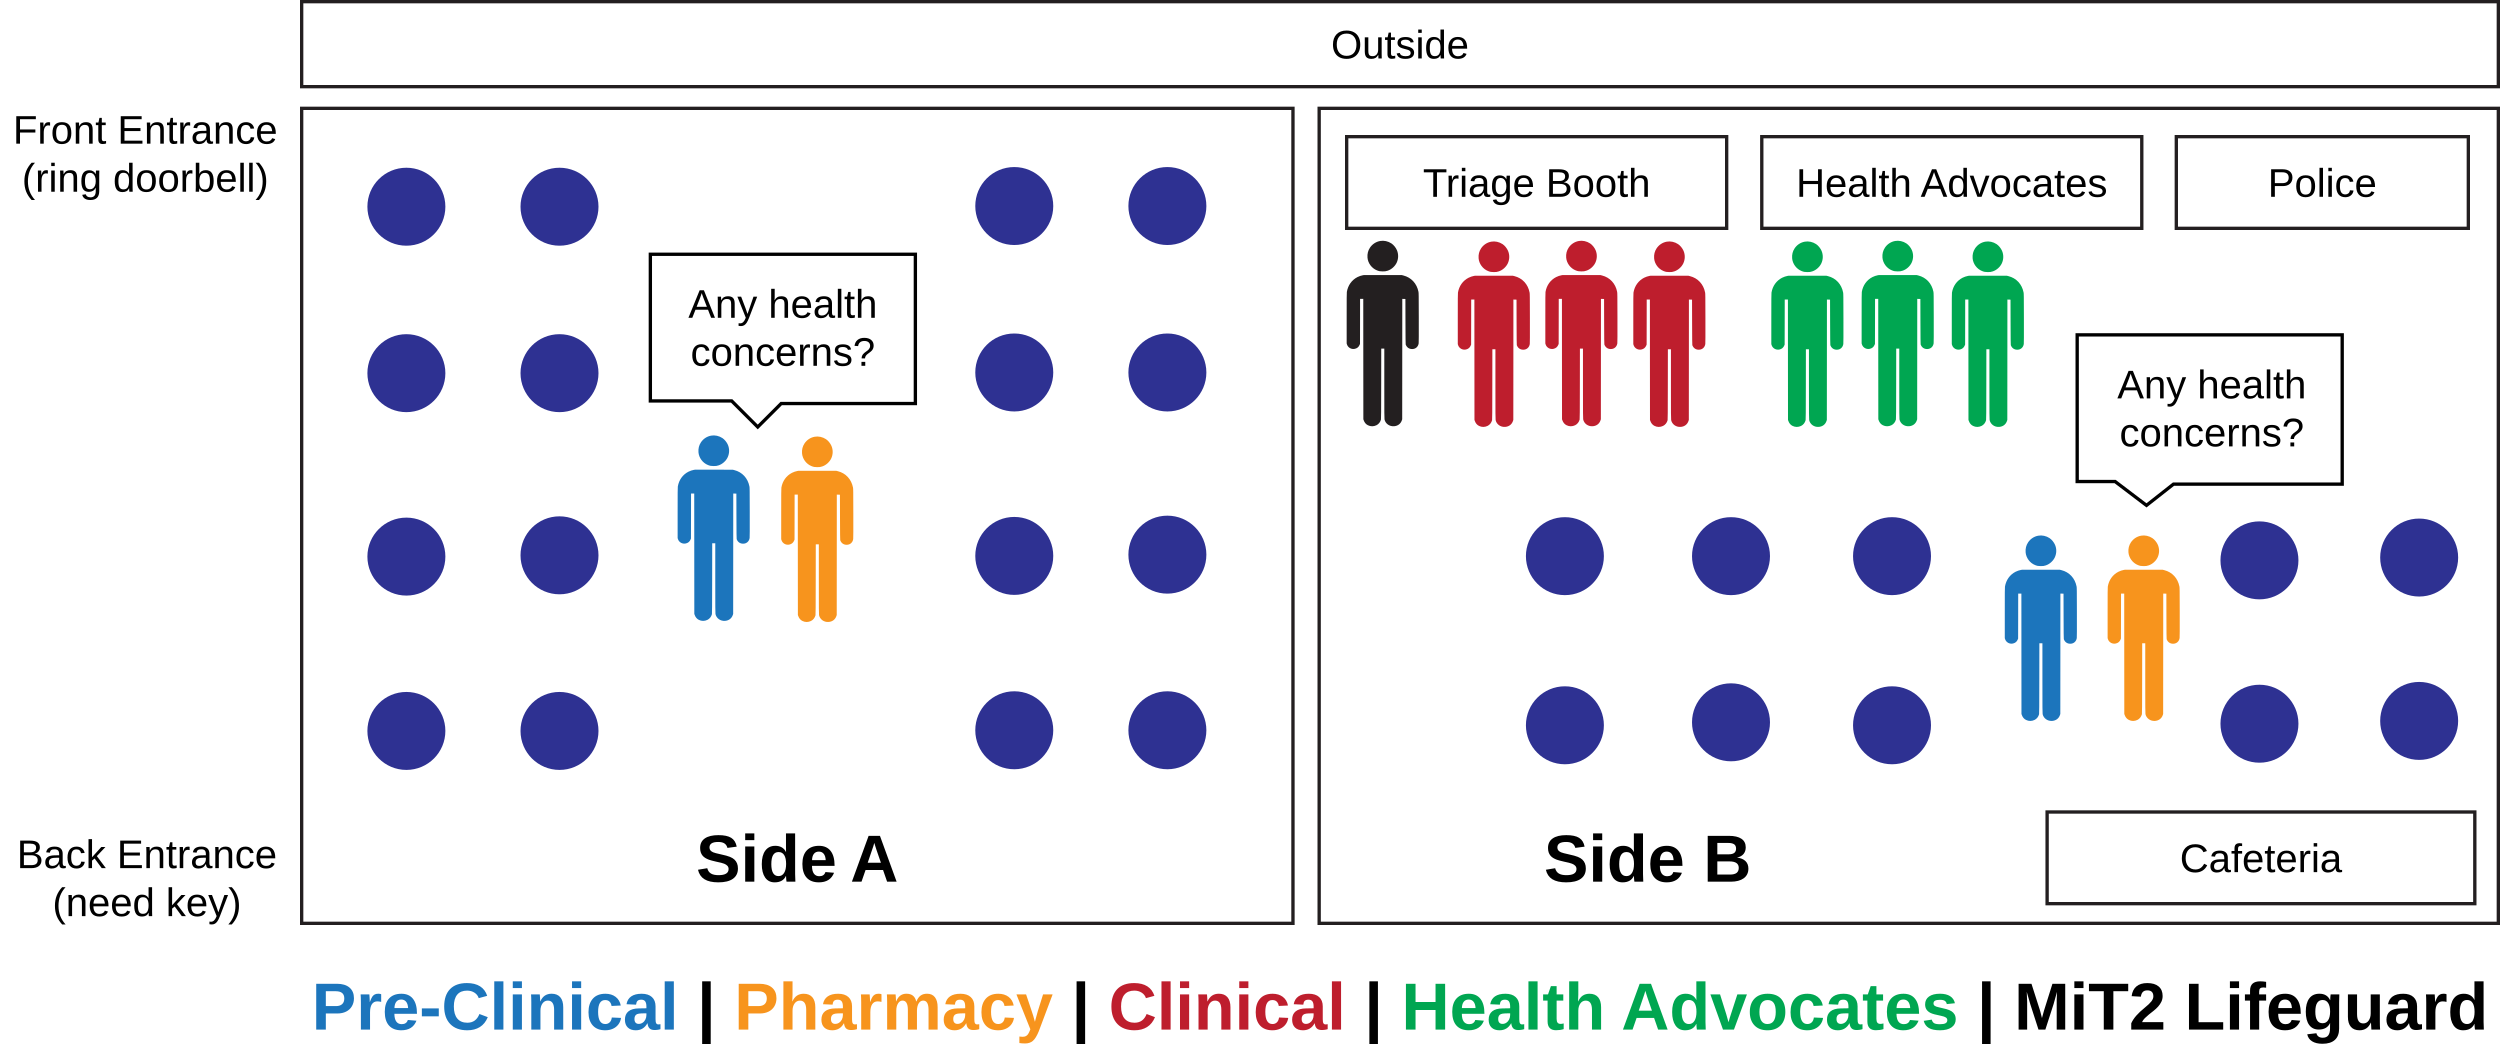
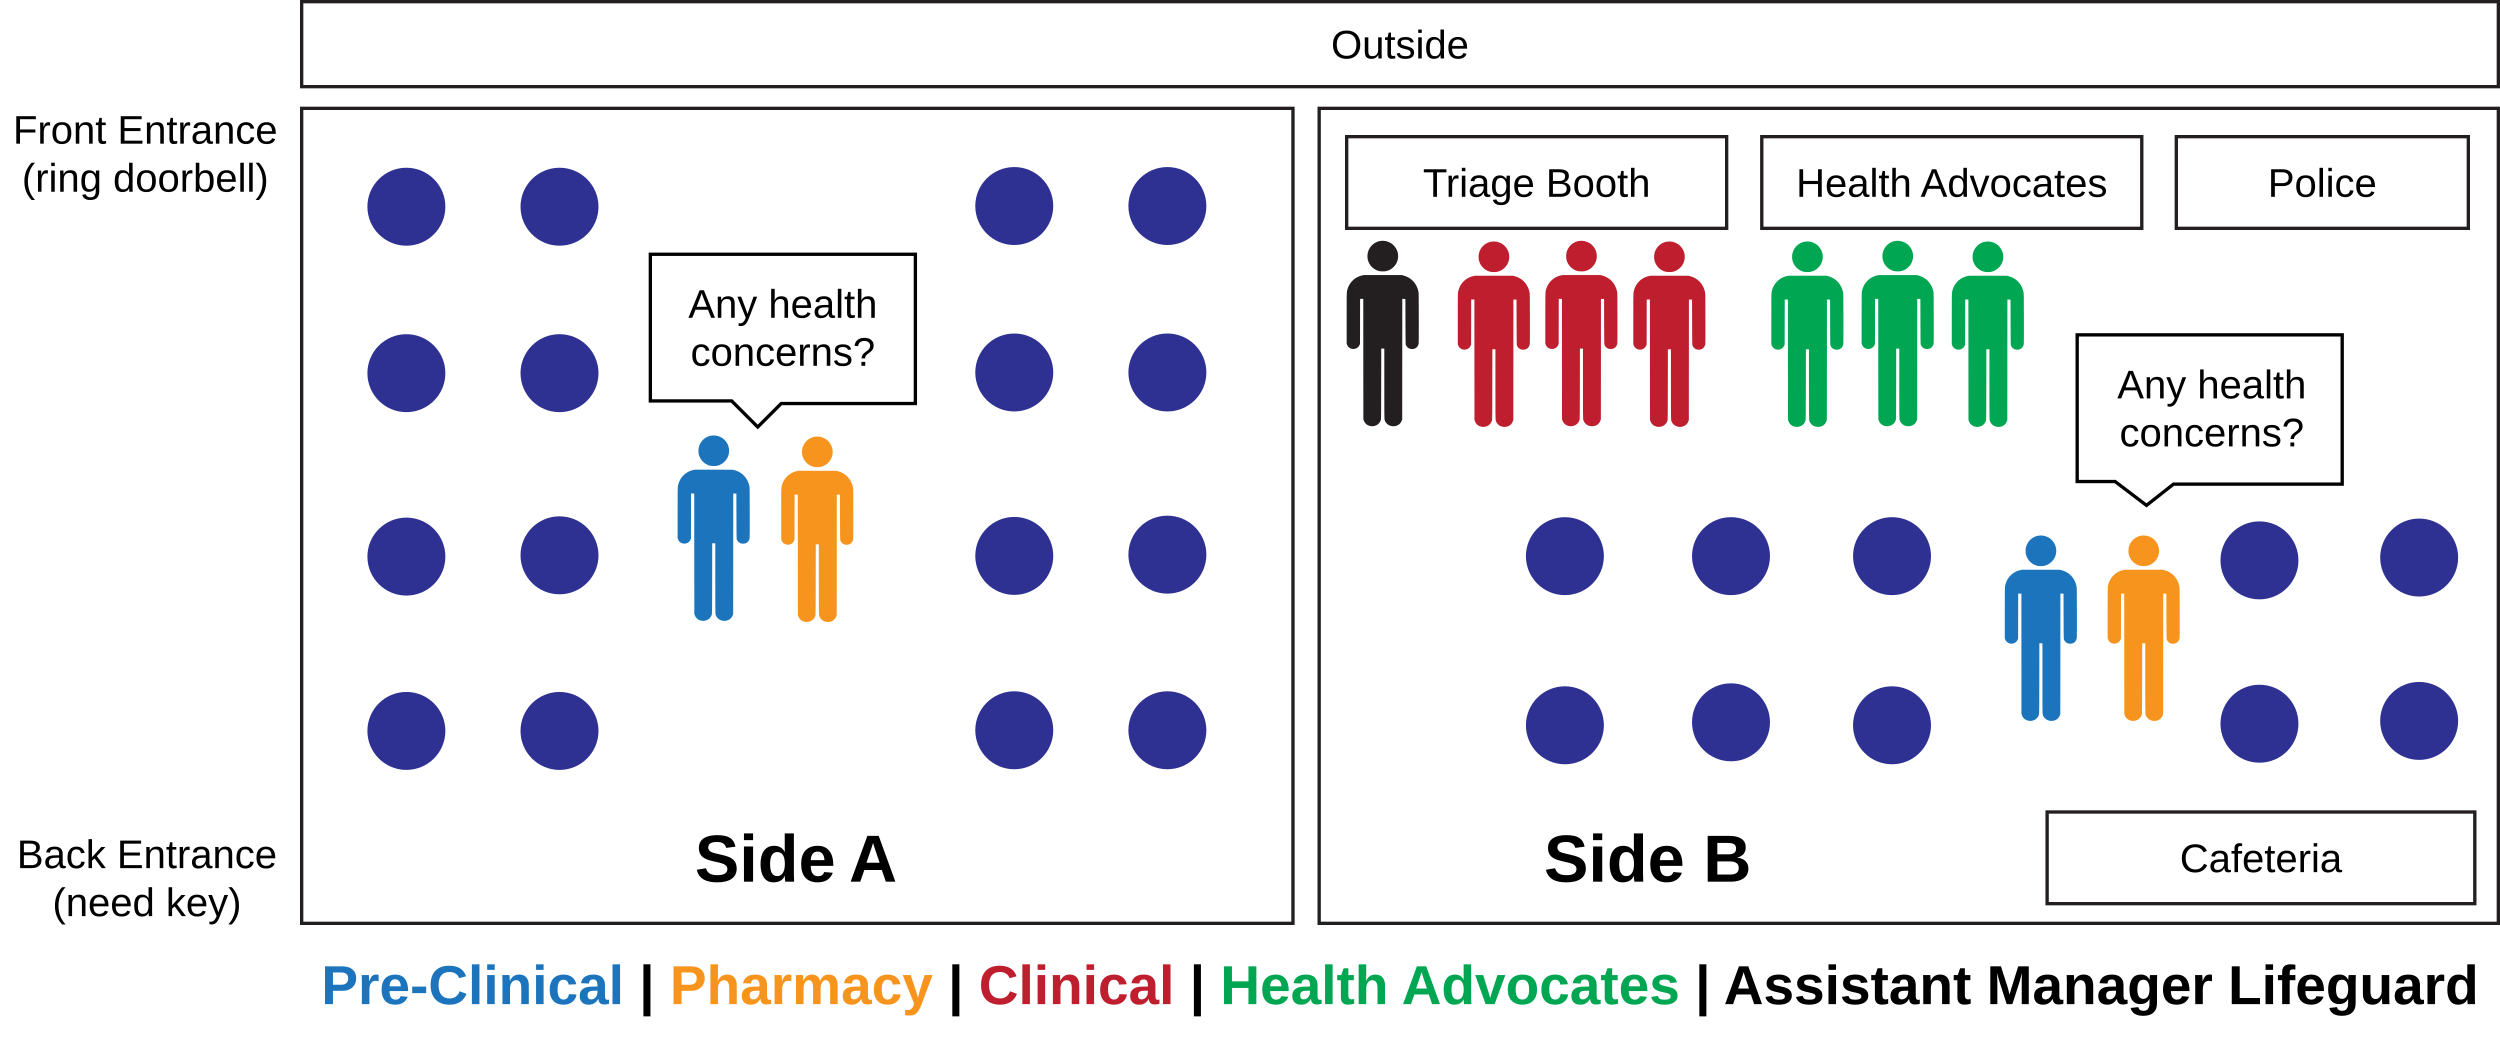
<svg xmlns="http://www.w3.org/2000/svg" id="Layer_1" data-name="Layer 1" viewBox="0 0 1500 626.18">
  <defs>
    <style>
-       .cls-1, .cls-2, .cls-3 {
+       .cls-1 {
+         fill: #f7941d;
+       }
+ 
+       .cls-2 {
+         fill: #2e3192;
+       }
+ 
+       .cls-3, .cls-4 {
        fill: #00a651;
      }

-       .cls-1, .cls-4 {
+       .cls-5 {
+         letter-spacing: -.06em;
+       }
+ 
+       .cls-4, .cls-6 {
        letter-spacing: -.04em;
      }

-       .cls-5 {
-         font-family: ArialMT, Arial;
-         font-size: 24px;
-       }
- 
-       .cls-6, .cls-7 {
-         fill: #be1e2d;
-       }
- 
-       .cls-2, .cls-8, .cls-9, .cls-10, .cls-11, .cls-7 {
-         stroke-width: 0px;
-       }
- 
-       .cls-8, .cls-12 {
-         fill: #1c75bc;
-       }
- 
-       .cls-13 {
-         stroke: #231f20;
-       }
- 
-       .cls-13, .cls-14 {
+       .cls-7 {
+         fill: #231f20;
+       }
+ 
+       .cls-8 {
+         stroke: #000;
+       }
+ 
+       .cls-8, .cls-9 {
        fill: none;
        stroke-miterlimit: 10;
        stroke-width: 2px;
      }

-       .cls-15 {
+       .cls-10 {
+         font-family: ArialMT, Arial;
+         font-size: 24px;
+       }
+ 
+       .cls-11 {
+         fill: #be1e2d;
+       }
+ 
+       .cls-9 {
+         stroke: #231f20;
+       }
+ 
+       .cls-12 {
+         font-size: 33px;
+       }
+ 
+       .cls-12, .cls-13 {
        font-family: Arial-BoldMT, Arial;
+         font-weight: 700;
+       }
+ 
+       .cls-14 {
+         fill: #1c75bc;
+       }
+ 
+       .cls-13 {
        font-size: 40px;
-         font-weight: 700;
-       }
- 
-       .cls-14 {
-         stroke: #000;
-       }
- 
-       .cls-9, .cls-16 {
-         fill: #f7941d;
-       }
- 
-       .cls-10 {
-         fill: #231f20;
-       }
- 
-       .cls-11 {
-         fill: #2e3192;
-       }
- 
-       .cls-17 {
-         letter-spacing: -.06em;
      }
    </style>
  </defs>
-   <path class="cls-10" d="m1498,2v49H182V2h1316m2-2H180v53h1320V0h0Z" />
-   <path class="cls-10" d="m774.78,66v487H182V66h592.78m2-2H180v491h596.78V64h0Z" />
-   <path class="cls-10" d="m1498,66v487h-705.5V66h705.5m2-2h-709.5v491h709.5V64h0Z" />
-   <text class="cls-5" transform="translate(798.64 35.09)">
+   <path class="cls-7" d="M1498,2v49H182V2h1316M1500,0H180v53h1320V0h0Z" />
+   <path class="cls-7" d="M774.78,66v487H182V66h592.78M776.78,64H180v491h596.78V64h0Z" />
+   <path class="cls-7" d="M1498,66v487h-705.5V66h705.5M1500,64h-709.5v491h709.5V64h0Z" />
+   <text class="cls-10" transform="translate(798.64 35.09)">
    <tspan x="0" y="0">Outside</tspan>
  </text>
-   <text class="cls-5" transform="translate(7.8 86.22)">
+   <text class="cls-10" transform="translate(7.8 86.22)">
    <tspan x="0" y="0">Front Entrance</tspan>
    <tspan x="5.34" y="28.8">(ring doorbell)</tspan>
  </text>
-   <text class="cls-5" transform="translate(413.01 190.67)">
+   <text class="cls-10" transform="translate(413.01 190.67)">
    <tspan x="0" y="0">Any health </tspan>
    <tspan x="1.34" y="28.8">concerns?</tspan>
  </text>
-   <text class="cls-5" transform="translate(853.74 118.09)">
-     <tspan class="cls-4" x="0" y="0">T</tspan>
+   <text class="cls-10" transform="translate(853.74 118.09)">
+     <tspan class="cls-6" x="0" y="0">T</tspan>
    <tspan x="13.77" y="0">riage Booth</tspan>
  </text>
-   <text class="cls-5" transform="translate(10.13 520.89)">
+   <text class="cls-10" transform="translate(10.13 520.89)">
    <tspan x="0" y="0">Back Entrance</tspan>
    <tspan x="21.35" y="28.8">(need key)</tspan>
  </text>
-   <text class="cls-15" transform="translate(187.06 617.78)">
-     <tspan class="cls-12" x="0" y="0">Pre-Clinical</tspan>
-     <tspan x="220.08" y="0" xml:space="preserve"> | </tspan>
-     <tspan class="cls-16" x="253.5" y="0">Pharmacy</tspan>
-     <tspan x="444.73" y="0" xml:space="preserve"> | </tspan>
-     <tspan class="cls-6" x="478.14" y="0">Clinical</tspan>
-     <tspan x="620.41" y="0" xml:space="preserve"> | </tspan>
-     <tspan class="cls-3" x="653.83" y="0">Health</tspan>
-     <tspan class="cls-1" x="776.07" y="0"> </tspan>
-     <tspan class="cls-3" x="785.7" y="0">Advocates</tspan>
-     <tspan x="988.01" y="0" xml:space="preserve"> | MiT2 Lifeguard</tspan>
-   </text>
-   <text class="cls-15" transform="translate(417.64 529.02)">
+   <text class="cls-12" transform="translate(192.81 602.49)">
+     <tspan class="cls-14" x="0" y="0">Pre-Clinical</tspan>
+     <tspan x="181.56" y="0" xml:space="preserve"> | </tspan>
+     <tspan class="cls-1" x="209.13" y="0">Pharmacy</tspan>
+     <tspan x="366.9" y="0" xml:space="preserve"> | </tspan>
+     <tspan class="cls-11" x="394.47" y="0">Clinical</tspan>
+     <tspan x="511.84" y="0" xml:space="preserve"> | </tspan>
+     <tspan class="cls-3" x="539.4" y="0">Health</tspan>
+     <tspan class="cls-4" x="640.26" y="0"> </tspan>
+     <tspan class="cls-3" x="648.2" y="0">Advocates</tspan>
+     <tspan x="815.11" y="0" xml:space="preserve"> |</tspan>
+     <tspan class="cls-6" x="833.51" y="0"> </tspan>
+     <tspan x="841.45" y="0">Assistant Manager Lifeguard</tspan>
+   </text>
+   <text class="cls-13" transform="translate(416.89 529.02)">
    <tspan x="0" y="0">Side</tspan>
-     <tspan class="cls-4" x="84.47" y="0" xml:space="preserve"> A</tspan>
-   </text>
-   <text class="cls-15" transform="translate(926.37 529.02)">
+     <tspan class="cls-6" x="84.47" y="0" xml:space="preserve"> A</tspan>
+   </text>
+   <text class="cls-13" transform="translate(926.37 529.02)">
    <tspan x="0" y="0">Side B</tspan>
  </text>
  <g>
-     <path class="cls-8" d="m426.69,261.38c-2.52.45-4.73,1.91-6.13,4.03-1.17,1.77-1.64,3.7-1.48,5.92.26,3.36,2.57,6.46,5.73,7.7,1.24.49,1.84.59,3.38.6,1.46,0,1.82-.05,2.96-.41,2.29-.72,4.48-2.69,5.48-4.89,1.08-2.37,1.12-5.05.11-7.44-.63-1.51-2.01-3.2-3.29-4.04-2.03-1.34-4.52-1.88-6.76-1.47Z" />
-     <path class="cls-8" d="m417.06,281.8c-.07.02-.43.08-.78.13-.92.15-2.3.62-3.23,1.1-3.43,1.77-5.68,4.92-6.36,8.9-.09.51-.11,3.87-.11,15.78v15.13l.19.62c.62,1.94,2.7,3.09,4.75,2.61,1.4-.33,2.32-1.12,2.85-2.44l.21-.52.03-13.5.02-13.49h1.91l.02,36.1.03,36.11.18.53c.51,1.47,1.34,2.47,2.56,3.07,1.65.81,3.41.81,5.1,0,1.32-.63,2.34-1.91,2.73-3.43.09-.35.12-4.66.14-21.49l.03-21.07h1.83v20.93c0,18.09.02,21.02.13,21.55.53,2.55,2.96,4.3,5.7,4.1,2.26-.16,3.97-1.43,4.68-3.49l.23-.7.03-36.11.02-36.11.94.03.93.03.04,13.52c.03,9.57.07,13.6.14,13.78.65,1.77,2.02,2.74,3.89,2.74,2.03,0,3.59-1.37,3.89-3.43.07-.5.09-4.7.07-15.39-.03-13.81-.04-14.75-.19-15.52-.96-4.97-4.35-8.63-9.09-9.81l-.91-.23-11.22-.02c-6.16,0-11.28,0-11.35,0Z" />
-   </g>
-   <g>
-     <path class="cls-9" d="m488.83,262.04c-2.52.45-4.73,1.91-6.13,4.03-1.17,1.77-1.64,3.7-1.48,5.92.26,3.36,2.57,6.46,5.73,7.7,1.24.49,1.84.59,3.38.6,1.46,0,1.82-.05,2.96-.41,2.29-.72,4.48-2.69,5.48-4.89,1.08-2.37,1.12-5.05.11-7.44-.63-1.51-2.01-3.2-3.29-4.04-2.03-1.34-4.52-1.88-6.76-1.47Z" />
-     <path class="cls-9" d="m479.2,282.46c-.07.02-.43.08-.78.13-.92.15-2.3.62-3.23,1.1-3.43,1.77-5.68,4.92-6.36,8.9-.09.51-.11,3.87-.11,15.78v15.13l.19.62c.62,1.94,2.7,3.09,4.75,2.61,1.4-.33,2.32-1.12,2.85-2.44l.21-.52.03-13.5.02-13.49h1.91l.02,36.1.03,36.11.18.53c.51,1.47,1.34,2.47,2.56,3.07,1.65.81,3.41.81,5.1,0,1.32-.63,2.34-1.91,2.73-3.43.09-.35.12-4.66.14-21.49l.03-21.07h1.83v20.93c0,18.09.02,21.02.13,21.55.53,2.55,2.96,4.3,5.7,4.1,2.26-.16,3.97-1.43,4.68-3.49l.23-.7.03-36.11.02-36.11.94.03.93.03.04,13.52c.03,9.57.07,13.6.14,13.78.65,1.77,2.02,2.74,3.89,2.74,2.03,0,3.59-1.37,3.89-3.43.07-.5.09-4.7.07-15.39-.03-13.81-.04-14.75-.19-15.52-.96-4.97-4.35-8.63-9.09-9.81l-.91-.23-11.22-.02c-6.16,0-11.28,0-11.35,0Z" />
-   </g>
-   <g>
-     <path class="cls-9" d="m1284.67,321.41c-2.52.45-4.73,1.91-6.13,4.03-1.17,1.77-1.64,3.7-1.48,5.92.26,3.36,2.57,6.46,5.73,7.7,1.24.49,1.84.59,3.38.6,1.46,0,1.82-.05,2.96-.41,2.29-.72,4.48-2.69,5.48-4.89,1.08-2.37,1.12-5.05.11-7.44-.63-1.51-2.01-3.2-3.29-4.04-2.03-1.34-4.52-1.88-6.76-1.47Z" />
-     <path class="cls-9" d="m1275.05,341.83c-.07.02-.43.08-.78.13-.92.15-2.3.62-3.23,1.1-3.43,1.77-5.68,4.92-6.36,8.9-.09.51-.11,3.87-.11,15.78v15.13l.19.62c.62,1.94,2.7,3.09,4.75,2.61,1.4-.33,2.32-1.12,2.85-2.44l.21-.52.03-13.5.02-13.49h1.91l.02,36.1.03,36.11.18.53c.51,1.47,1.34,2.47,2.56,3.07,1.65.81,3.41.81,5.1,0,1.32-.63,2.34-1.91,2.73-3.43.09-.35.12-4.66.14-21.49l.03-21.07h1.83v20.93c0,18.09.02,21.02.13,21.55.53,2.55,2.96,4.3,5.7,4.1,2.26-.16,3.97-1.43,4.68-3.49l.23-.7.03-36.11.02-36.11.94.03.93.03.04,13.52c.03,9.57.07,13.6.14,13.78.65,1.77,2.02,2.74,3.89,2.74,2.03,0,3.59-1.37,3.89-3.43.07-.5.09-4.7.07-15.39-.03-13.81-.04-14.75-.19-15.52-.96-4.97-4.35-8.63-9.09-9.81l-.91-.23-11.22-.02c-6.16,0-11.28,0-11.35,0Z" />
-   </g>
-   <g>
-     <path class="cls-10" d="m828.1,144.59c-2.52.45-4.73,1.91-6.13,4.03-1.17,1.77-1.64,3.7-1.48,5.92.26,3.36,2.57,6.46,5.73,7.7,1.24.49,1.84.59,3.38.6,1.46,0,1.82-.05,2.96-.41,2.29-.72,4.48-2.69,5.48-4.89,1.08-2.37,1.12-5.05.11-7.44-.63-1.51-2.01-3.2-3.29-4.04-2.03-1.34-4.52-1.88-6.76-1.47Z" />
-     <path class="cls-10" d="m818.48,165.02c-.07.02-.43.08-.78.13-.92.15-2.3.62-3.23,1.1-3.43,1.77-5.68,4.92-6.36,8.9-.09.51-.11,3.87-.11,15.78v15.13l.19.62c.62,1.94,2.7,3.09,4.75,2.61,1.4-.33,2.32-1.12,2.85-2.44l.21-.52.03-13.5.02-13.49h1.91l.02,36.1.03,36.11.18.53c.51,1.47,1.34,2.47,2.56,3.07,1.65.81,3.41.81,5.1,0,1.32-.63,2.34-1.91,2.73-3.43.09-.35.12-4.66.14-21.49l.03-21.07h1.83v20.93c0,18.09.02,21.02.13,21.55.53,2.55,2.96,4.3,5.7,4.1,2.26-.16,3.97-1.43,4.68-3.49l.23-.7.03-36.11.02-36.11.94.03.93.03.04,13.52c.03,9.57.07,13.6.14,13.78.65,1.77,2.02,2.74,3.89,2.74,2.03,0,3.59-1.37,3.89-3.43.07-.5.09-4.7.07-15.39-.03-13.81-.04-14.75-.19-15.52-.96-4.97-4.35-8.63-9.09-9.81l-.91-.23-11.22-.02c-6.16,0-11.28,0-11.35,0Z" />
-   </g>
-   <g>
-     <path class="cls-7" d="m894.77,145c-2.52.45-4.73,1.91-6.13,4.03-1.17,1.77-1.64,3.7-1.48,5.92.26,3.36,2.57,6.46,5.73,7.7,1.24.49,1.84.59,3.38.6,1.46,0,1.82-.05,2.96-.41,2.29-.72,4.48-2.69,5.48-4.89,1.08-2.37,1.12-5.05.11-7.44-.63-1.51-2.01-3.2-3.29-4.04-2.03-1.34-4.52-1.88-6.76-1.47Z" />
-     <path class="cls-7" d="m885.15,165.42c-.07.02-.43.08-.78.13-.92.15-2.3.62-3.23,1.1-3.43,1.77-5.68,4.92-6.36,8.9-.09.51-.11,3.87-.11,15.78v15.13l.19.62c.62,1.94,2.7,3.09,4.75,2.61,1.4-.33,2.32-1.12,2.85-2.44l.21-.52.03-13.5.02-13.49h1.91l.02,36.1.03,36.11.18.53c.51,1.47,1.34,2.47,2.56,3.07,1.65.81,3.41.81,5.1,0,1.32-.63,2.34-1.91,2.73-3.43.09-.35.12-4.66.14-21.49l.03-21.07h1.83v20.93c0,18.09.02,21.02.13,21.55.53,2.55,2.96,4.3,5.7,4.1,2.26-.16,3.97-1.43,4.68-3.49l.23-.7.03-36.11.02-36.11.94.03.93.03.04,13.52c.03,9.57.07,13.6.14,13.78.65,1.77,2.02,2.74,3.89,2.74,2.03,0,3.59-1.37,3.89-3.43.07-.5.09-4.7.07-15.39-.03-13.81-.04-14.75-.19-15.52-.96-4.97-4.35-8.63-9.09-9.81l-.91-.23-11.22-.02c-6.16,0-11.28,0-11.35,0Z" />
-   </g>
-   <g>
-     <path class="cls-7" d="m947.31,144.59c-2.52.45-4.73,1.91-6.13,4.03-1.17,1.77-1.64,3.7-1.48,5.92.26,3.36,2.57,6.46,5.73,7.7,1.24.49,1.84.59,3.38.6,1.46,0,1.82-.05,2.96-.41,2.29-.72,4.48-2.69,5.48-4.89,1.08-2.37,1.12-5.05.11-7.44-.63-1.51-2.01-3.2-3.29-4.04-2.03-1.34-4.52-1.88-6.76-1.47Z" />
-     <path class="cls-7" d="m937.68,165.02c-.07.02-.43.08-.78.13-.92.15-2.3.62-3.23,1.1-3.43,1.77-5.68,4.92-6.36,8.9-.09.51-.11,3.87-.11,15.78v15.13l.19.62c.62,1.94,2.7,3.09,4.75,2.61,1.4-.33,2.32-1.12,2.85-2.44l.21-.52.03-13.5.02-13.49h1.91l.02,36.1.03,36.11.18.53c.51,1.47,1.34,2.47,2.56,3.07,1.65.81,3.41.81,5.1,0,1.32-.63,2.34-1.91,2.73-3.43.09-.35.12-4.66.14-21.49l.03-21.07h1.83v20.93c0,18.09.02,21.02.13,21.55.53,2.55,2.96,4.3,5.7,4.1,2.26-.16,3.97-1.43,4.68-3.49l.23-.7.03-36.11.02-36.11.94.03.93.03.04,13.52c.03,9.57.07,13.6.14,13.78.65,1.77,2.02,2.74,3.89,2.74,2.03,0,3.59-1.37,3.89-3.43.07-.5.09-4.7.07-15.39-.03-13.81-.04-14.75-.19-15.52-.96-4.97-4.35-8.63-9.09-9.81l-.91-.23-11.22-.02c-6.16,0-11.28,0-11.35,0Z" />
-   </g>
-   <g>
-     <path class="cls-7" d="m1000.08,145c-2.52.45-4.73,1.91-6.13,4.03-1.17,1.77-1.64,3.7-1.48,5.92.26,3.36,2.57,6.46,5.73,7.7,1.24.49,1.84.59,3.38.6,1.46,0,1.82-.05,2.96-.41,2.29-.72,4.48-2.69,5.48-4.89,1.08-2.37,1.12-5.05.11-7.44-.63-1.51-2.01-3.2-3.29-4.04-2.03-1.34-4.52-1.88-6.76-1.47Z" />
-     <path class="cls-7" d="m990.46,165.42c-.07.02-.43.08-.78.13-.92.15-2.3.62-3.23,1.1-3.43,1.77-5.68,4.92-6.36,8.9-.09.51-.11,3.87-.11,15.78v15.13l.19.62c.62,1.94,2.7,3.09,4.75,2.61,1.4-.33,2.32-1.12,2.85-2.44l.21-.52.03-13.5.02-13.49h1.91l.02,36.1.03,36.11.18.53c.51,1.47,1.34,2.47,2.56,3.07,1.65.81,3.41.81,5.1,0,1.32-.63,2.34-1.91,2.73-3.43.09-.35.12-4.66.14-21.49l.03-21.07h1.83v20.93c0,18.09.02,21.02.13,21.55.53,2.55,2.96,4.3,5.7,4.1,2.26-.16,3.97-1.43,4.68-3.49l.23-.7.03-36.11.02-36.11.94.03.93.03.04,13.52c.03,9.57.07,13.6.14,13.78.65,1.77,2.02,2.74,3.89,2.74,2.03,0,3.59-1.37,3.89-3.43.07-.5.09-4.7.07-15.39-.03-13.81-.04-14.75-.19-15.52-.96-4.97-4.35-8.63-9.09-9.81l-.91-.23-11.22-.02c-6.16,0-11.28,0-11.35,0Z" />
-   </g>
-   <g>
-     <path class="cls-2" d="m1082.89,145c-2.52.45-4.73,1.91-6.13,4.03-1.17,1.77-1.64,3.7-1.48,5.92.26,3.36,2.57,6.46,5.73,7.7,1.24.49,1.84.59,3.38.6,1.46,0,1.82-.05,2.96-.41,2.29-.72,4.48-2.69,5.48-4.89,1.08-2.37,1.12-5.05.11-7.44-.63-1.51-2.01-3.2-3.29-4.04-2.03-1.34-4.52-1.88-6.76-1.47Z" />
-     <path class="cls-2" d="m1073.27,165.42c-.07.02-.43.08-.78.13-.92.15-2.3.62-3.23,1.1-3.43,1.77-5.68,4.92-6.36,8.9-.09.51-.11,3.87-.11,15.78v15.13l.19.62c.62,1.94,2.7,3.09,4.75,2.61,1.4-.33,2.32-1.12,2.85-2.44l.21-.52.03-13.5.02-13.49h1.91l.02,36.1.03,36.11.18.53c.51,1.47,1.34,2.47,2.56,3.07,1.65.81,3.41.81,5.1,0,1.32-.63,2.34-1.91,2.73-3.43.09-.35.12-4.66.14-21.49l.03-21.07h1.83v20.93c0,18.09.02,21.02.13,21.55.53,2.55,2.96,4.3,5.7,4.1,2.26-.16,3.97-1.43,4.68-3.49l.23-.7.03-36.11.02-36.11.94.03.93.03.04,13.52c.03,9.57.07,13.6.14,13.78.65,1.77,2.02,2.74,3.89,2.74,2.03,0,3.59-1.37,3.89-3.43.07-.5.09-4.7.07-15.39-.03-13.81-.04-14.75-.19-15.52-.96-4.97-4.35-8.63-9.09-9.81l-.91-.23-11.22-.02c-6.16,0-11.28,0-11.35,0Z" />
-   </g>
-   <g>
-     <path class="cls-2" d="m1191.18,145c-2.52.45-4.73,1.91-6.13,4.03-1.17,1.77-1.64,3.7-1.48,5.92.26,3.36,2.57,6.46,5.73,7.7,1.24.49,1.84.59,3.38.6,1.46,0,1.82-.05,2.96-.41,2.29-.72,4.48-2.69,5.48-4.89,1.08-2.37,1.12-5.05.11-7.44-.63-1.51-2.01-3.2-3.29-4.04-2.03-1.34-4.52-1.88-6.76-1.47Z" />
-     <path class="cls-2" d="m1181.55,165.42c-.07.02-.43.08-.78.13-.92.15-2.3.62-3.23,1.1-3.43,1.77-5.68,4.92-6.36,8.9-.09.51-.11,3.87-.11,15.78v15.13l.19.62c.62,1.94,2.7,3.09,4.75,2.61,1.4-.33,2.32-1.12,2.85-2.44l.21-.52.03-13.5.02-13.49h1.91l.02,36.1.03,36.11.18.53c.51,1.47,1.34,2.47,2.56,3.07,1.65.81,3.41.81,5.1,0,1.32-.63,2.34-1.91,2.73-3.43.09-.35.12-4.66.14-21.49l.03-21.07h1.83v20.93c0,18.09.02,21.02.13,21.55.53,2.55,2.96,4.3,5.7,4.1,2.26-.16,3.97-1.43,4.68-3.49l.23-.7.03-36.11.02-36.11.94.03.93.03.04,13.52c.03,9.57.07,13.6.14,13.78.65,1.77,2.02,2.74,3.89,2.74,2.03,0,3.59-1.37,3.89-3.43.07-.5.09-4.7.07-15.39-.03-13.81-.04-14.75-.19-15.52-.96-4.97-4.35-8.63-9.09-9.81l-.91-.23-11.22-.02c-6.16,0-11.28,0-11.35,0Z" />
-   </g>
-   <g>
-     <path class="cls-2" d="m1137.08,144.59c-2.52.45-4.73,1.91-6.13,4.03-1.17,1.77-1.64,3.7-1.48,5.92.26,3.36,2.57,6.46,5.73,7.7,1.24.49,1.84.59,3.38.6,1.46,0,1.82-.05,2.96-.41,2.29-.72,4.48-2.69,5.48-4.89,1.08-2.37,1.12-5.05.11-7.44-.63-1.51-2.01-3.2-3.29-4.04-2.03-1.34-4.52-1.88-6.76-1.47Z" />
-     <path class="cls-2" d="m1127.46,165.02c-.07.02-.43.08-.78.13-.92.15-2.3.62-3.23,1.1-3.43,1.77-5.68,4.92-6.36,8.9-.09.51-.11,3.87-.11,15.78v15.13l.19.62c.62,1.94,2.7,3.09,4.75,2.61,1.4-.33,2.32-1.12,2.85-2.44l.21-.52.03-13.5.02-13.49h1.91l.02,36.1.03,36.11.18.53c.51,1.47,1.34,2.47,2.56,3.07,1.65.81,3.41.81,5.1,0,1.32-.63,2.34-1.91,2.73-3.43.09-.35.12-4.66.14-21.49l.03-21.07h1.83v20.93c0,18.09.02,21.02.13,21.55.53,2.55,2.96,4.3,5.7,4.1,2.26-.16,3.97-1.43,4.68-3.49l.23-.7.03-36.11.02-36.11.94.03.93.03.04,13.52c.03,9.57.07,13.6.14,13.78.65,1.77,2.02,2.74,3.89,2.74,2.03,0,3.59-1.37,3.89-3.43.07-.5.09-4.7.07-15.39-.03-13.81-.04-14.75-.19-15.52-.96-4.97-4.35-8.63-9.09-9.81l-.91-.23-11.22-.02c-6.16,0-11.28,0-11.35,0Z" />
-   </g>
-   <g>
-     <path class="cls-8" d="m1222.98,321.41c-2.52.45-4.73,1.91-6.13,4.03-1.17,1.77-1.64,3.7-1.48,5.92.26,3.36,2.57,6.46,5.73,7.7,1.24.49,1.84.59,3.38.6,1.46,0,1.82-.05,2.96-.41,2.29-.72,4.48-2.69,5.48-4.89,1.08-2.37,1.12-5.05.11-7.44-.63-1.51-2.01-3.2-3.29-4.04-2.03-1.34-4.52-1.88-6.76-1.47Z" />
-     <path class="cls-8" d="m1213.35,341.83c-.07.02-.43.08-.78.13-.92.15-2.3.62-3.23,1.1-3.43,1.77-5.68,4.92-6.36,8.9-.09.51-.11,3.87-.11,15.78v15.13l.19.62c.62,1.94,2.7,3.09,4.75,2.61,1.4-.33,2.32-1.12,2.85-2.44l.21-.52.03-13.5.02-13.49h1.91l.02,36.1.03,36.11.18.53c.51,1.47,1.34,2.47,2.56,3.07,1.65.81,3.41.81,5.1,0,1.32-.63,2.34-1.91,2.73-3.43.09-.35.12-4.66.14-21.49l.03-21.07h1.83v20.93c0,18.09.02,21.02.13,21.55.53,2.55,2.96,4.3,5.7,4.1,2.26-.16,3.97-1.43,4.68-3.49l.23-.7.03-36.11.02-36.11.94.03.93.03.04,13.52c.03,9.57.07,13.6.14,13.78.65,1.77,2.02,2.74,3.89,2.74,2.03,0,3.59-1.37,3.89-3.43.07-.5.09-4.7.07-15.39-.03-13.81-.04-14.75-.19-15.52-.96-4.97-4.35-8.63-9.09-9.81l-.91-.23-11.22-.02c-6.16,0-11.28,0-11.35,0Z" />
-   </g>
-   <circle class="cls-11" cx="243.83" cy="124.03" r="23.39" />
-   <circle class="cls-11" cx="243.83" cy="223.9" r="23.39" />
-   <circle class="cls-11" cx="243.83" cy="333.96" r="23.39" />
-   <circle class="cls-11" cx="335.7" cy="124.03" r="23.39" />
-   <circle class="cls-11" cx="335.7" cy="223.9" r="23.39" />
-   <circle class="cls-11" cx="243.83" cy="438.56" r="23.39" />
-   <circle class="cls-11" cx="335.7" cy="438.56" r="23.39" />
-   <circle class="cls-11" cx="335.7" cy="333.19" r="23.39" />
-   <circle class="cls-11" cx="608.56" cy="123.62" r="23.39" />
-   <circle class="cls-11" cx="608.56" cy="223.49" r="23.39" />
-   <circle class="cls-11" cx="608.56" cy="333.55" r="23.39" />
-   <circle class="cls-11" cx="700.43" cy="123.62" r="23.39" />
-   <circle class="cls-11" cx="700.43" cy="223.49" r="23.39" />
-   <circle class="cls-11" cx="608.56" cy="438.16" r="23.39" />
-   <circle class="cls-11" cx="700.43" cy="438.16" r="23.39" />
-   <circle class="cls-11" cx="700.43" cy="332.79" r="23.39" />
-   <circle class="cls-11" cx="1038.6" cy="333.69" r="23.39" />
-   <circle class="cls-11" cx="938.94" cy="333.69" r="23.39" />
-   <circle class="cls-11" cx="1135.21" cy="333.69" r="23.39" />
-   <circle class="cls-11" cx="1355.67" cy="434.23" r="23.39" />
-   <circle class="cls-11" cx="1451.5" cy="432.55" r="23.39" />
-   <circle class="cls-11" cx="1355.67" cy="336.22" r="23.39" />
-   <circle class="cls-11" cx="1451.5" cy="334.53" r="23.39" />
-   <circle class="cls-11" cx="1038.6" cy="433.39" r="23.39" />
-   <circle class="cls-11" cx="938.94" cy="435.17" r="23.39" />
-   <circle class="cls-11" cx="1135.21" cy="435.17" r="23.39" />
-   <polygon class="cls-14" points="390.21 152.56 549.22 152.56 549.22 242.11 468.73 242.11 454.64 256.19 439.01 240.56 390.21 240.56 390.21 152.56" />
-   <text class="cls-5" transform="translate(1270.38 239.02)">
+     <path class="cls-14" d="M426.69,261.38c-2.52.45-4.73,1.91-6.13,4.03-1.17,1.77-1.64,3.7-1.48,5.92.26,3.36,2.57,6.46,5.73,7.7,1.24.49,1.84.59,3.38.6,1.46,0,1.82-.05,2.96-.41,2.29-.72,4.48-2.69,5.48-4.89,1.08-2.37,1.12-5.05.11-7.44-.63-1.51-2.01-3.2-3.29-4.04-2.03-1.34-4.52-1.88-6.76-1.47Z" />
+     <path class="cls-14" d="M417.06,281.8c-.07.02-.43.08-.78.13-.92.15-2.3.62-3.23,1.1-3.43,1.77-5.68,4.92-6.36,8.9-.09.51-.11,3.87-.11,15.78v15.13l.19.62c.62,1.94,2.7,3.09,4.75,2.61,1.4-.33,2.32-1.12,2.85-2.44l.21-.52.03-13.5.02-13.49h1.91l.02,36.1.03,36.11.18.53c.51,1.47,1.34,2.47,2.56,3.07,1.65.81,3.41.81,5.1,0,1.32-.63,2.34-1.91,2.73-3.43.09-.35.12-4.66.14-21.49l.03-21.07h1.83v20.93c0,18.09.02,21.02.13,21.55.53,2.55,2.96,4.3,5.7,4.1,2.26-.16,3.97-1.43,4.68-3.49l.23-.7.03-36.11.02-36.11.94.03.93.03.04,13.52c.03,9.57.07,13.6.14,13.78.65,1.77,2.02,2.74,3.89,2.74,2.03,0,3.59-1.37,3.89-3.43.07-.5.09-4.7.07-15.39-.03-13.81-.04-14.75-.19-15.52-.96-4.97-4.35-8.63-9.09-9.81l-.91-.23-11.22-.02c-6.16,0-11.28,0-11.35,0Z" />
+   </g>
+   <g>
+     <path class="cls-1" d="M488.83,262.04c-2.52.45-4.73,1.91-6.13,4.03-1.17,1.77-1.64,3.7-1.48,5.92.26,3.36,2.57,6.46,5.73,7.7,1.24.49,1.84.59,3.38.6,1.46,0,1.82-.05,2.96-.41,2.29-.72,4.48-2.69,5.48-4.89,1.08-2.37,1.12-5.05.11-7.44-.63-1.51-2.01-3.2-3.29-4.04-2.03-1.34-4.52-1.88-6.76-1.47Z" />
+     <path class="cls-1" d="M479.2,282.46c-.07.02-.43.08-.78.13-.92.15-2.3.62-3.23,1.1-3.43,1.77-5.68,4.92-6.36,8.9-.09.51-.11,3.87-.11,15.78v15.13l.19.62c.62,1.94,2.7,3.09,4.75,2.61,1.4-.33,2.32-1.12,2.85-2.44l.21-.52.03-13.5.02-13.49h1.91l.02,36.1.03,36.11.18.53c.51,1.47,1.34,2.47,2.56,3.07,1.65.81,3.41.81,5.1,0,1.32-.63,2.34-1.91,2.73-3.43.09-.35.12-4.66.14-21.49l.03-21.07h1.83v20.93c0,18.09.02,21.02.13,21.55.53,2.55,2.96,4.3,5.7,4.1,2.26-.16,3.97-1.43,4.68-3.49l.23-.7.03-36.11.02-36.11.94.03.93.03.04,13.52c.03,9.57.07,13.6.14,13.78.65,1.77,2.02,2.74,3.89,2.74,2.03,0,3.59-1.37,3.89-3.43.07-.5.09-4.7.07-15.39-.03-13.81-.04-14.75-.19-15.52-.96-4.97-4.35-8.63-9.09-9.81l-.91-.23-11.22-.02c-6.16,0-11.28,0-11.35,0Z" />
+   </g>
+   <g>
+     <path class="cls-1" d="M1284.67,321.41c-2.52.45-4.73,1.91-6.13,4.03-1.17,1.77-1.64,3.7-1.48,5.92.26,3.36,2.57,6.46,5.73,7.7,1.24.49,1.84.59,3.38.6,1.46,0,1.82-.05,2.96-.41,2.29-.72,4.48-2.69,5.48-4.89,1.08-2.37,1.12-5.05.11-7.44-.63-1.51-2.01-3.2-3.29-4.04-2.03-1.34-4.52-1.88-6.76-1.47Z" />
+     <path class="cls-1" d="M1275.05,341.83c-.07.02-.43.08-.78.13-.92.15-2.3.62-3.23,1.1-3.43,1.77-5.68,4.92-6.36,8.9-.09.51-.11,3.87-.11,15.78v15.13l.19.62c.62,1.94,2.7,3.09,4.75,2.61,1.4-.33,2.32-1.12,2.85-2.44l.21-.52.03-13.5.02-13.49h1.91l.02,36.1.03,36.11.18.53c.51,1.47,1.34,2.47,2.56,3.07,1.65.81,3.41.81,5.1,0,1.32-.63,2.34-1.91,2.73-3.43.09-.35.12-4.66.14-21.49l.03-21.07h1.83v20.93c0,18.09.02,21.02.13,21.55.53,2.55,2.96,4.3,5.7,4.1,2.26-.16,3.97-1.43,4.68-3.49l.23-.7.03-36.11.02-36.11.94.03.93.03.04,13.52c.03,9.57.07,13.6.14,13.78.65,1.77,2.02,2.74,3.89,2.74,2.03,0,3.59-1.37,3.89-3.43.07-.5.09-4.7.07-15.39-.03-13.81-.04-14.75-.19-15.52-.96-4.97-4.35-8.63-9.09-9.81l-.91-.23-11.22-.02c-6.16,0-11.28,0-11.35,0Z" />
+   </g>
+   <g>
+     <path class="cls-7" d="M828.1,144.59c-2.52.45-4.73,1.91-6.13,4.03-1.17,1.77-1.64,3.7-1.48,5.92.26,3.36,2.57,6.46,5.73,7.7,1.24.49,1.84.59,3.38.6,1.46,0,1.82-.05,2.96-.41,2.29-.72,4.48-2.69,5.48-4.89,1.08-2.37,1.12-5.05.11-7.44-.63-1.51-2.01-3.2-3.29-4.04-2.03-1.34-4.52-1.88-6.76-1.47Z" />
+     <path class="cls-7" d="M818.48,165.02c-.07.02-.43.08-.78.13-.92.15-2.3.62-3.23,1.1-3.43,1.77-5.68,4.92-6.36,8.9-.09.51-.11,3.87-.11,15.78v15.13l.19.62c.62,1.94,2.7,3.09,4.75,2.61,1.4-.33,2.32-1.12,2.85-2.44l.21-.52.03-13.5.02-13.49h1.91l.02,36.1.03,36.11.18.53c.51,1.47,1.34,2.47,2.56,3.07,1.65.81,3.41.81,5.1,0,1.32-.63,2.34-1.91,2.73-3.43.09-.35.12-4.66.14-21.49l.03-21.07h1.83v20.93c0,18.09.02,21.02.13,21.55.53,2.55,2.96,4.3,5.7,4.1,2.26-.16,3.97-1.43,4.68-3.49l.23-.7.03-36.11.02-36.11.94.03.93.03.04,13.52c.03,9.57.07,13.6.14,13.78.65,1.77,2.02,2.74,3.89,2.74,2.03,0,3.59-1.37,3.89-3.43.07-.5.09-4.7.07-15.39-.03-13.81-.04-14.75-.19-15.52-.96-4.97-4.35-8.63-9.09-9.81l-.91-.23-11.22-.02c-6.16,0-11.28,0-11.35,0Z" />
+   </g>
+   <g>
+     <path class="cls-11" d="M894.77,145c-2.52.45-4.73,1.91-6.13,4.03-1.17,1.77-1.64,3.7-1.48,5.92.26,3.36,2.57,6.46,5.73,7.7,1.24.49,1.84.59,3.38.6,1.46,0,1.82-.05,2.96-.41,2.29-.72,4.48-2.69,5.48-4.89,1.08-2.37,1.12-5.05.11-7.44-.63-1.51-2.01-3.2-3.29-4.04-2.03-1.34-4.52-1.88-6.76-1.47Z" />
+     <path class="cls-11" d="M885.15,165.42c-.07.02-.43.08-.78.13-.92.15-2.3.62-3.23,1.1-3.43,1.77-5.68,4.92-6.36,8.9-.09.51-.11,3.87-.11,15.78v15.13l.19.62c.62,1.94,2.7,3.09,4.75,2.61,1.4-.33,2.32-1.12,2.85-2.44l.21-.52.03-13.5.02-13.49h1.91l.02,36.1.03,36.11.18.53c.51,1.47,1.34,2.47,2.56,3.07,1.65.81,3.41.81,5.1,0,1.32-.63,2.34-1.91,2.73-3.43.09-.35.12-4.66.14-21.49l.03-21.07h1.83v20.93c0,18.09.02,21.02.13,21.55.53,2.55,2.96,4.3,5.7,4.1,2.26-.16,3.97-1.43,4.68-3.49l.23-.7.03-36.11.02-36.11.94.03.93.03.04,13.52c.03,9.57.07,13.6.14,13.78.65,1.77,2.02,2.74,3.89,2.74,2.03,0,3.59-1.37,3.89-3.43.07-.5.09-4.7.07-15.39-.03-13.81-.04-14.75-.19-15.52-.96-4.97-4.35-8.63-9.09-9.81l-.91-.23-11.22-.02c-6.16,0-11.28,0-11.35,0Z" />
+   </g>
+   <g>
+     <path class="cls-11" d="M947.31,144.59c-2.52.45-4.73,1.91-6.13,4.03-1.17,1.77-1.64,3.7-1.48,5.92.26,3.36,2.57,6.46,5.73,7.7,1.24.49,1.84.59,3.38.6,1.46,0,1.82-.05,2.96-.41,2.29-.72,4.48-2.69,5.48-4.89,1.08-2.37,1.12-5.05.11-7.44-.63-1.51-2.01-3.2-3.29-4.04-2.03-1.34-4.52-1.88-6.76-1.47Z" />
+     <path class="cls-11" d="M937.68,165.02c-.07.02-.43.08-.78.13-.92.15-2.3.62-3.23,1.1-3.43,1.77-5.68,4.92-6.36,8.9-.09.51-.11,3.87-.11,15.78v15.13l.19.62c.62,1.94,2.7,3.09,4.75,2.61,1.4-.33,2.32-1.12,2.85-2.44l.21-.52.03-13.5.02-13.49h1.91l.02,36.1.03,36.11.18.53c.51,1.47,1.34,2.47,2.56,3.07,1.65.81,3.41.81,5.1,0,1.32-.63,2.34-1.91,2.73-3.43.09-.35.12-4.66.14-21.49l.03-21.07h1.83v20.93c0,18.09.02,21.02.13,21.55.53,2.55,2.96,4.3,5.7,4.1,2.26-.16,3.97-1.43,4.68-3.49l.23-.7.03-36.11.02-36.11.94.03.93.03.04,13.52c.03,9.57.07,13.6.14,13.78.65,1.77,2.02,2.74,3.89,2.74,2.03,0,3.59-1.37,3.89-3.43.07-.5.09-4.7.07-15.39-.03-13.81-.04-14.75-.19-15.52-.96-4.97-4.35-8.63-9.09-9.81l-.91-.23-11.22-.02c-6.16,0-11.28,0-11.35,0Z" />
+   </g>
+   <g>
+     <path class="cls-11" d="M1000.08,145c-2.52.45-4.73,1.91-6.13,4.03-1.17,1.77-1.64,3.7-1.48,5.92.26,3.36,2.57,6.46,5.73,7.7,1.24.49,1.84.59,3.38.6,1.46,0,1.82-.05,2.96-.41,2.29-.72,4.48-2.69,5.48-4.89,1.08-2.37,1.12-5.05.11-7.44-.63-1.51-2.01-3.2-3.29-4.04-2.03-1.34-4.52-1.88-6.76-1.47Z" />
+     <path class="cls-11" d="M990.46,165.42c-.07.02-.43.08-.78.13-.92.15-2.3.62-3.23,1.1-3.43,1.77-5.68,4.92-6.36,8.9-.09.51-.11,3.87-.11,15.78v15.13l.19.62c.62,1.94,2.7,3.09,4.75,2.61,1.4-.33,2.32-1.12,2.85-2.44l.21-.52.03-13.5.02-13.49h1.91l.02,36.1.03,36.11.18.53c.51,1.47,1.34,2.47,2.56,3.07,1.65.81,3.41.81,5.1,0,1.32-.63,2.34-1.91,2.73-3.43.09-.35.12-4.66.14-21.49l.03-21.07h1.83v20.93c0,18.09.02,21.02.13,21.55.53,2.55,2.96,4.3,5.7,4.1,2.26-.16,3.97-1.43,4.68-3.49l.23-.7.03-36.11.02-36.11.94.03.93.03.04,13.52c.03,9.57.07,13.6.14,13.78.65,1.77,2.02,2.74,3.89,2.74,2.03,0,3.59-1.37,3.89-3.43.07-.5.09-4.7.07-15.39-.03-13.81-.04-14.75-.19-15.52-.96-4.97-4.35-8.63-9.09-9.81l-.91-.23-11.22-.02c-6.16,0-11.28,0-11.35,0Z" />
+   </g>
+   <g>
+     <path class="cls-3" d="M1082.89,145c-2.52.45-4.73,1.91-6.13,4.03-1.17,1.77-1.64,3.7-1.48,5.92.26,3.36,2.57,6.46,5.73,7.7,1.24.49,1.84.59,3.38.6,1.46,0,1.82-.05,2.96-.41,2.29-.72,4.48-2.69,5.48-4.89,1.08-2.37,1.12-5.05.11-7.44-.63-1.51-2.01-3.2-3.29-4.04-2.03-1.34-4.52-1.88-6.76-1.47Z" />
+     <path class="cls-3" d="M1073.27,165.42c-.07.02-.43.08-.78.13-.92.15-2.3.62-3.23,1.1-3.43,1.77-5.68,4.92-6.36,8.9-.09.51-.11,3.87-.11,15.78v15.13l.19.62c.62,1.94,2.7,3.09,4.75,2.61,1.4-.33,2.32-1.12,2.85-2.44l.21-.52.03-13.5.02-13.49h1.91l.02,36.1.03,36.11.18.53c.51,1.47,1.34,2.47,2.56,3.07,1.65.81,3.41.81,5.1,0,1.32-.63,2.34-1.91,2.73-3.43.09-.35.12-4.66.14-21.49l.03-21.07h1.83v20.93c0,18.09.02,21.02.13,21.55.53,2.55,2.96,4.3,5.7,4.1,2.26-.16,3.97-1.43,4.68-3.49l.23-.7.03-36.11.02-36.11.94.03.93.03.04,13.52c.03,9.57.07,13.6.14,13.78.65,1.77,2.02,2.74,3.89,2.74,2.03,0,3.59-1.37,3.89-3.43.07-.5.09-4.7.07-15.39-.03-13.81-.04-14.75-.19-15.52-.96-4.97-4.35-8.63-9.09-9.81l-.91-.23-11.22-.02c-6.16,0-11.28,0-11.35,0Z" />
+   </g>
+   <g>
+     <path class="cls-3" d="M1191.18,145c-2.52.45-4.73,1.91-6.13,4.03-1.17,1.77-1.64,3.7-1.48,5.92.26,3.36,2.57,6.46,5.73,7.7,1.24.49,1.84.59,3.38.6,1.46,0,1.82-.05,2.96-.41,2.29-.72,4.48-2.69,5.48-4.89,1.08-2.37,1.12-5.05.11-7.44-.63-1.51-2.01-3.2-3.29-4.04-2.03-1.34-4.52-1.88-6.76-1.47Z" />
+     <path class="cls-3" d="M1181.55,165.42c-.07.02-.43.08-.78.13-.92.15-2.3.62-3.23,1.1-3.43,1.77-5.68,4.92-6.36,8.9-.09.51-.11,3.87-.11,15.78v15.13l.19.62c.62,1.94,2.7,3.09,4.75,2.61,1.4-.33,2.32-1.12,2.85-2.44l.21-.52.03-13.5.02-13.49h1.91l.02,36.1.03,36.11.18.53c.51,1.47,1.34,2.47,2.56,3.07,1.65.81,3.41.81,5.1,0,1.32-.63,2.34-1.91,2.73-3.43.09-.35.12-4.66.14-21.49l.03-21.07h1.83v20.93c0,18.09.02,21.02.13,21.55.53,2.55,2.96,4.3,5.7,4.1,2.26-.16,3.97-1.43,4.68-3.49l.23-.7.03-36.11.02-36.11.94.03.93.03.04,13.52c.03,9.57.07,13.6.14,13.78.65,1.77,2.02,2.74,3.89,2.74,2.03,0,3.59-1.37,3.89-3.43.07-.5.09-4.7.07-15.39-.03-13.81-.04-14.75-.19-15.52-.96-4.97-4.35-8.63-9.09-9.81l-.91-.23-11.22-.02c-6.16,0-11.28,0-11.35,0Z" />
+   </g>
+   <g>
+     <path class="cls-3" d="M1137.08,144.59c-2.52.45-4.73,1.91-6.13,4.03-1.17,1.77-1.64,3.7-1.48,5.92.26,3.36,2.57,6.46,5.73,7.7,1.24.49,1.84.59,3.38.6,1.46,0,1.82-.05,2.96-.41,2.29-.72,4.48-2.69,5.48-4.89,1.08-2.37,1.12-5.05.11-7.44-.63-1.51-2.01-3.2-3.29-4.04-2.03-1.34-4.52-1.88-6.76-1.47Z" />
+     <path class="cls-3" d="M1127.46,165.02c-.07.02-.43.08-.78.13-.92.15-2.3.62-3.23,1.1-3.43,1.77-5.68,4.92-6.36,8.9-.09.51-.11,3.87-.11,15.78v15.13l.19.62c.62,1.94,2.7,3.09,4.75,2.61,1.4-.33,2.32-1.12,2.85-2.44l.21-.52.03-13.5.02-13.49h1.91l.02,36.1.03,36.11.18.53c.51,1.47,1.34,2.47,2.56,3.07,1.65.81,3.41.81,5.1,0,1.32-.63,2.34-1.91,2.73-3.43.09-.35.12-4.66.14-21.49l.03-21.07h1.83v20.93c0,18.09.02,21.02.13,21.55.53,2.55,2.96,4.3,5.7,4.1,2.26-.16,3.97-1.43,4.68-3.49l.23-.7.03-36.11.02-36.11.94.03.93.03.04,13.52c.03,9.57.07,13.6.14,13.78.65,1.77,2.02,2.74,3.89,2.74,2.03,0,3.59-1.37,3.89-3.43.07-.5.09-4.7.07-15.39-.03-13.81-.04-14.75-.19-15.52-.96-4.97-4.35-8.63-9.09-9.81l-.91-.23-11.22-.02c-6.16,0-11.28,0-11.35,0Z" />
+   </g>
+   <g>
+     <path class="cls-14" d="M1222.98,321.41c-2.52.45-4.73,1.91-6.13,4.03-1.17,1.77-1.64,3.7-1.48,5.92.26,3.36,2.57,6.46,5.73,7.7,1.24.49,1.84.59,3.38.6,1.46,0,1.82-.05,2.96-.41,2.29-.72,4.48-2.69,5.48-4.89,1.08-2.37,1.12-5.05.11-7.44-.63-1.51-2.01-3.2-3.29-4.04-2.03-1.34-4.52-1.88-6.76-1.47Z" />
+     <path class="cls-14" d="M1213.35,341.83c-.07.02-.43.08-.78.13-.92.15-2.3.62-3.23,1.1-3.43,1.77-5.68,4.92-6.36,8.9-.09.51-.11,3.87-.11,15.78v15.13l.19.62c.62,1.94,2.7,3.09,4.75,2.61,1.4-.33,2.32-1.12,2.85-2.44l.21-.52.03-13.5.02-13.49h1.91l.02,36.1.03,36.11.18.53c.51,1.47,1.34,2.47,2.56,3.07,1.65.81,3.41.81,5.1,0,1.32-.63,2.34-1.91,2.73-3.43.09-.35.12-4.66.14-21.49l.03-21.07h1.83v20.93c0,18.09.02,21.02.13,21.55.53,2.55,2.96,4.3,5.7,4.1,2.26-.16,3.97-1.43,4.68-3.49l.23-.7.03-36.11.02-36.11.94.03.93.03.04,13.52c.03,9.57.07,13.6.14,13.78.65,1.77,2.02,2.74,3.89,2.74,2.03,0,3.59-1.37,3.89-3.43.07-.5.09-4.7.07-15.39-.03-13.81-.04-14.75-.19-15.52-.96-4.97-4.35-8.63-9.09-9.81l-.91-.23-11.22-.02c-6.16,0-11.28,0-11.35,0Z" />
+   </g>
+   <circle class="cls-2" cx="243.83" cy="124.03" r="23.39" />
+   <circle class="cls-2" cx="243.83" cy="223.9" r="23.39" />
+   <circle class="cls-2" cx="243.83" cy="333.96" r="23.39" />
+   <circle class="cls-2" cx="335.7" cy="124.03" r="23.39" />
+   <circle class="cls-2" cx="335.7" cy="223.9" r="23.39" />
+   <circle class="cls-2" cx="243.83" cy="438.56" r="23.39" />
+   <circle class="cls-2" cx="335.7" cy="438.56" r="23.39" />
+   <circle class="cls-2" cx="335.7" cy="333.19" r="23.39" />
+   <circle class="cls-2" cx="608.56" cy="123.62" r="23.39" />
+   <circle class="cls-2" cx="608.56" cy="223.49" r="23.39" />
+   <circle class="cls-2" cx="608.56" cy="333.55" r="23.39" />
+   <circle class="cls-2" cx="700.43" cy="123.62" r="23.39" />
+   <circle class="cls-2" cx="700.43" cy="223.49" r="23.39" />
+   <circle class="cls-2" cx="608.56" cy="438.16" r="23.39" />
+   <circle class="cls-2" cx="700.43" cy="438.16" r="23.39" />
+   <circle class="cls-2" cx="700.43" cy="332.79" r="23.39" />
+   <circle class="cls-2" cx="1038.6" cy="333.69" r="23.39" />
+   <circle class="cls-2" cx="938.94" cy="333.69" r="23.39" />
+   <circle class="cls-2" cx="1135.21" cy="333.69" r="23.39" />
+   <circle class="cls-2" cx="1355.67" cy="434.23" r="23.39" />
+   <circle class="cls-2" cx="1451.5" cy="432.55" r="23.39" />
+   <circle class="cls-2" cx="1355.67" cy="336.22" r="23.39" />
+   <circle class="cls-2" cx="1451.5" cy="334.53" r="23.39" />
+   <circle class="cls-2" cx="1038.6" cy="433.39" r="23.39" />
+   <circle class="cls-2" cx="938.94" cy="435.17" r="23.39" />
+   <circle class="cls-2" cx="1135.21" cy="435.17" r="23.39" />
+   <polygon class="cls-8" points="390.21 152.56 549.22 152.56 549.22 242.11 468.73 242.11 454.64 256.19 439.01 240.56 390.21 240.56 390.21 152.56" />
+   <text class="cls-10" transform="translate(1270.38 239.02)">
    <tspan x="0" y="0">Any health </tspan>
    <tspan x="1.34" y="28.8">concerns?</tspan>
  </text>
-   <polygon class="cls-14" points="1246.31 200.91 1405.32 200.91 1405.32 290.47 1304.11 290.47 1287.89 303.22 1269.07 288.92 1246.31 288.92 1246.31 200.91" />
-   <rect class="cls-13" x="808" y="82" width="228" height="55" />
-   <text class="cls-5" transform="translate(1307.89 523.29)">
+   <polygon class="cls-8" points="1246.31 200.91 1405.32 200.91 1405.32 290.47 1304.11 290.47 1287.89 303.22 1269.07 288.92 1246.31 288.92 1246.31 200.91" />
+   <rect class="cls-9" x="808" y="82" width="228" height="55" />
+   <text class="cls-10" transform="translate(1307.89 523.29)">
    <tspan x="0" y="0">Cafeteria</tspan>
  </text>
-   <rect class="cls-13" x="1228.27" y="487.2" width="256.62" height="55" />
-   <text class="cls-5" transform="translate(1077.68 118.09)">
+   <rect class="cls-9" x="1228.27" y="487.2" width="256.62" height="55" />
+   <text class="cls-10" transform="translate(1077.68 118.09)">
    <tspan x="0" y="0">Health</tspan>
-     <tspan class="cls-17" x="69.38" y="0"> </tspan>
+     <tspan class="cls-5" x="69.38" y="0"> </tspan>
    <tspan x="74.72" y="0">Advocates</tspan>
  </text>
-   <rect class="cls-13" x="1057.07" y="82" width="228" height="55" />
-   <text class="cls-5" transform="translate(1360.71 118.09)">
+   <rect class="cls-9" x="1057.07" y="82" width="228" height="55" />
+   <text class="cls-10" transform="translate(1360.71 118.09)">
    <tspan x="0" y="0">Police</tspan>
  </text>
-   <rect class="cls-13" x="1305.79" y="82" width="175.21" height="55" />
+   <rect class="cls-9" x="1305.79" y="82" width="175.21" height="55" />
</svg>
